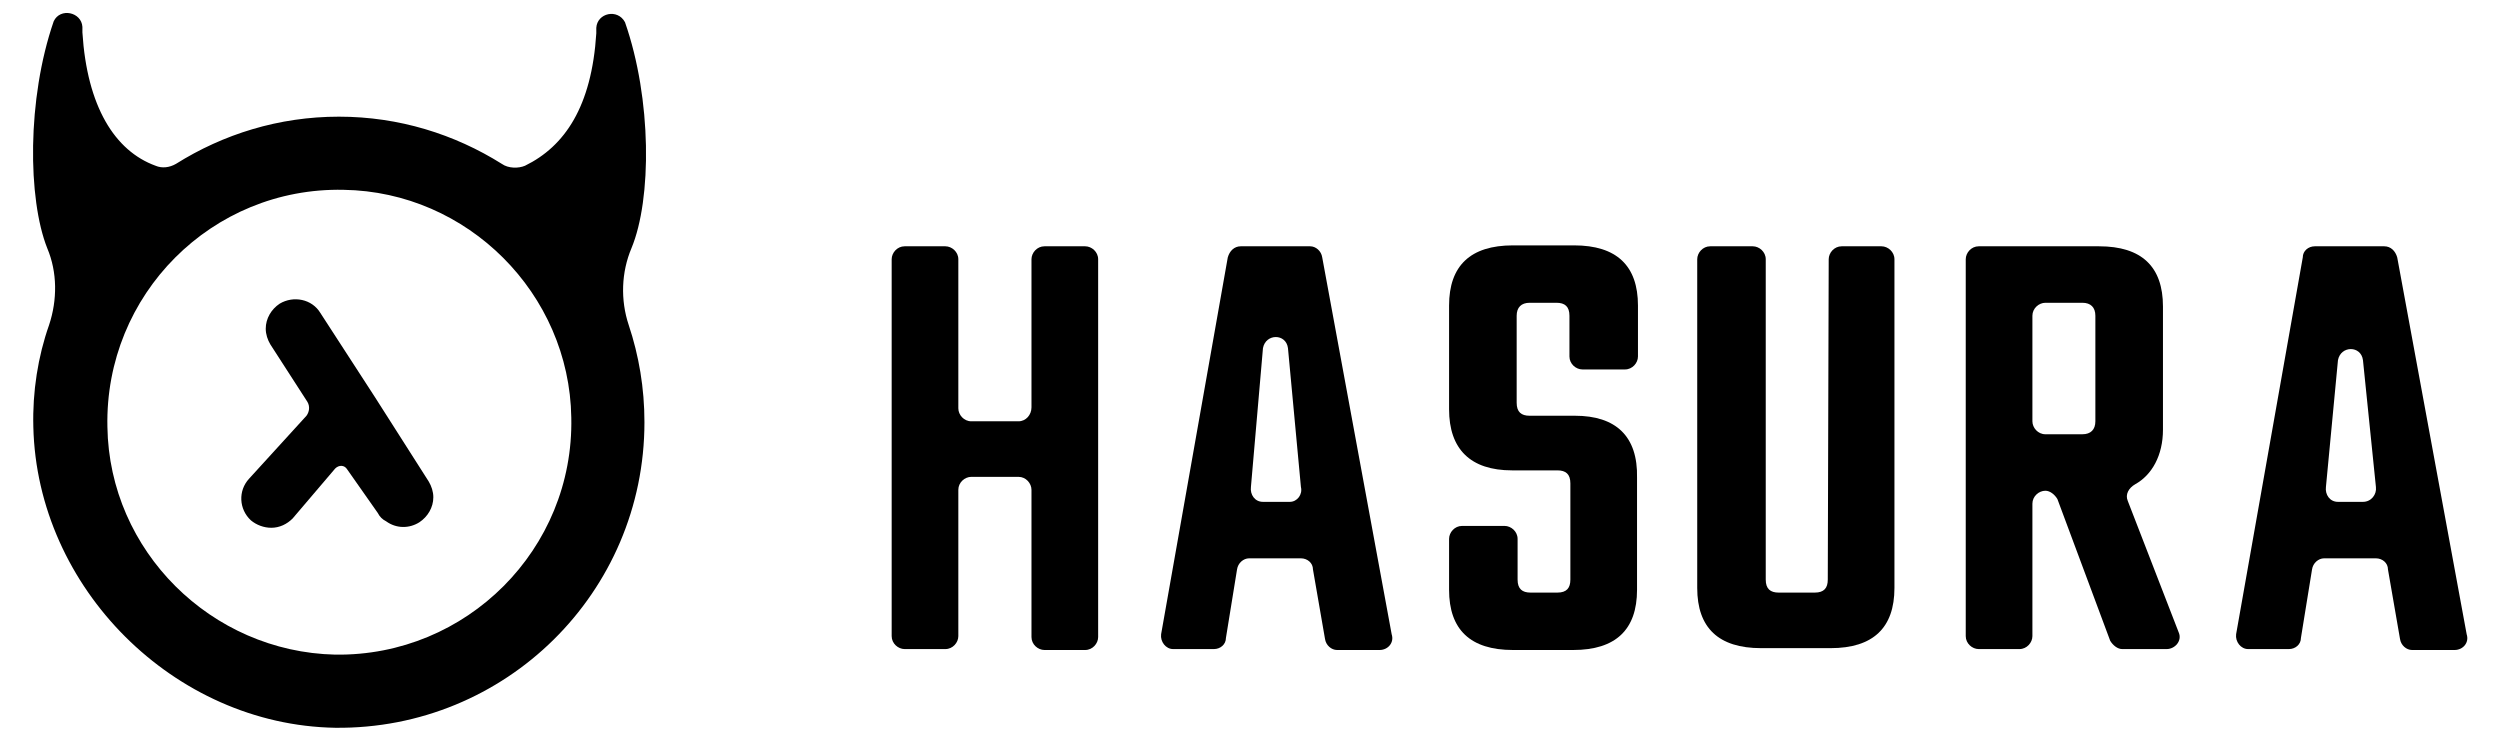
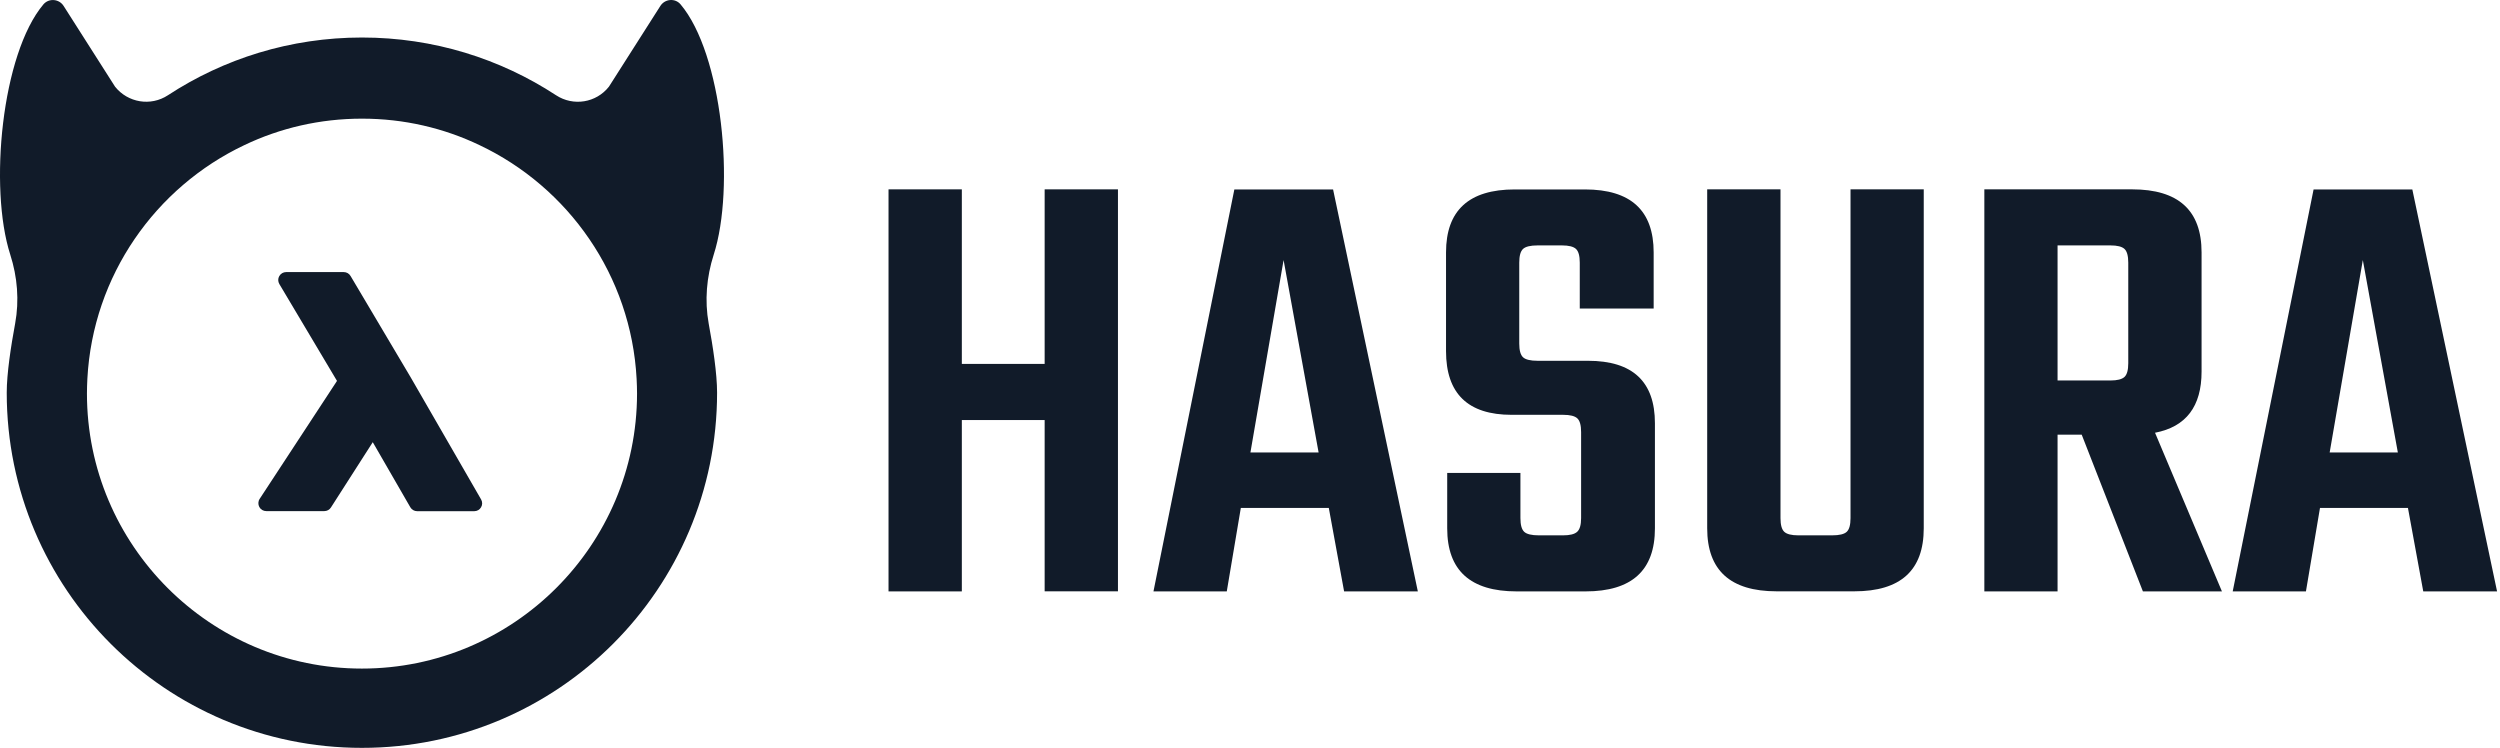
- <svg xmlns="http://www.w3.org/2000/svg" version="1.1" id="Layer_1" x="0px" y="0px" viewBox="0 0 270 80" style="enable-background:new 0 0 270 80;" xml:space="preserve">
-   <style type="text/css">
- 	.st0{fill:#000000;}
- </style>
-   <g id="Layer_2_1_">
- </g>
-   <g id="Layer_1_5_">
-     <g>
-       <g>
-         <path class="st0" d="M110,45.5h-5.1c-0.8,0-1.4-0.7-1.4-1.4V28c0-0.8-0.7-1.4-1.4-1.4h-4.4c-0.8,0-1.4,0.7-1.4,1.4v40.7     c0,0.8,0.7,1.4,1.4,1.4h4.4c0.8,0,1.4-0.7,1.4-1.4V52.9c0-0.8,0.7-1.4,1.4-1.4h5.1c0.8,0,1.4,0.7,1.4,1.4v15.9     c0,0.8,0.7,1.4,1.4,1.4h4.4c0.8,0,1.4-0.7,1.4-1.4V28c0-0.8-0.7-1.4-1.4-1.4h-4.4c-0.8,0-1.4,0.7-1.4,1.4v16     C111.4,44.8,110.8,45.5,110,45.5z" />
-         <path class="st0" d="M132.6,27.8l-7.2,40.7c-0.1,0.8,0.5,1.6,1.3,1.6h4.4c0.7,0,1.3-0.5,1.3-1.2l1.2-7.4c0.1-0.7,0.7-1.2,1.3-1.2     h5.6c0.7,0,1.3,0.5,1.3,1.2l1.3,7.5c0.1,0.7,0.7,1.2,1.3,1.2h4.6c0.9,0,1.6-0.8,1.3-1.7l-7.5-40.7c-0.1-0.7-0.7-1.2-1.3-1.2h-7.5     C133.3,26.6,132.8,27.1,132.6,27.8z M139.3,54.2h-2.9c-0.9,0-1.4-0.8-1.3-1.6l1.3-15c0.3-1.6,2.5-1.6,2.7,0l1.4,15     C140.7,53.4,140.1,54.2,139.3,54.2z" />
-         <path class="st0" d="M170.1,44.9h-4.9c-0.9,0-1.4-0.4-1.4-1.4v-9.4c0-0.9,0.5-1.4,1.4-1.4h2.9c0.9,0,1.4,0.4,1.4,1.4v4.4     c0,0.8,0.7,1.4,1.4,1.4h4.6c0.8,0,1.4-0.7,1.4-1.4v-5.5c0-4.3-2.3-6.5-6.9-6.5h-6.6c-4.6,0-6.9,2.2-6.9,6.5v11.2     c0,4.3,2.3,6.6,6.8,6.6h4.9c0.9,0,1.4,0.4,1.4,1.4v10.4c0,0.9-0.4,1.4-1.4,1.4h-2.9c-0.9,0-1.4-0.4-1.4-1.4v-4.4     c0-0.8-0.7-1.4-1.4-1.4h-4.6c-0.8,0-1.4,0.7-1.4,1.4v5.5c0,4.3,2.3,6.5,6.9,6.5h6.5c4.6,0,6.9-2.2,6.9-6.5V51.6     C176.9,47.1,174.5,44.9,170.1,44.9z" />
-         <path class="st0" d="M197.4,62.6c0,0.9-0.4,1.4-1.4,1.4h-3.9c-0.9,0-1.4-0.4-1.4-1.4V28c0-0.8-0.7-1.4-1.4-1.4h-4.6     c-0.8,0-1.4,0.7-1.4,1.4v35.5c0,4.3,2.3,6.5,6.9,6.5h7.5c4.6,0,6.9-2.2,6.9-6.5V28c0-0.8-0.7-1.4-1.4-1.4h-4.3     c-0.8,0-1.4,0.7-1.4,1.4L197.4,62.6L197.4,62.6z" />
-         <path class="st0" d="M233.6,46.4V33.1c0-4.3-2.3-6.5-6.9-6.5h-13c-0.8,0-1.4,0.7-1.4,1.4v40.7c0,0.8,0.7,1.4,1.4,1.4h4.4     c0.8,0,1.4-0.7,1.4-1.4V54.4c0-0.8,0.7-1.4,1.4-1.4l0,0c0.5,0,1,0.4,1.3,0.9l5.7,15.3c0.3,0.5,0.8,0.9,1.3,0.9h4.8     c0.9,0,1.7-0.9,1.3-1.8l-5.5-14.2c-0.3-0.7,0.1-1.4,0.8-1.8C232.4,51.3,233.6,49.2,233.6,46.4z M226.3,34.1v11.4     c0,0.9-0.5,1.4-1.4,1.4h-4c-0.8,0-1.4-0.7-1.4-1.4V34.1c0-0.8,0.7-1.4,1.4-1.4h4C225.8,32.7,226.3,33.2,226.3,34.1z" />
-         <path class="st0" d="M257.5,26.6H250c-0.7,0-1.3,0.5-1.3,1.2l-7.2,40.7c-0.1,0.8,0.5,1.6,1.3,1.6h4.4c0.7,0,1.3-0.5,1.3-1.2     l1.2-7.4c0.1-0.7,0.7-1.2,1.3-1.2h5.6c0.7,0,1.3,0.5,1.3,1.2l1.3,7.5c0.1,0.7,0.7,1.2,1.3,1.2h4.6c0.9,0,1.6-0.8,1.3-1.7     l-7.5-40.7C258.7,27.1,258.2,26.6,257.5,26.6z M255.2,54.2h-2.7c-0.9,0-1.4-0.8-1.3-1.6l1.3-13.7c0.3-1.6,2.5-1.6,2.7,0l1.4,13.7     C256.7,53.4,256.1,54.2,255.2,54.2z" />
-       </g>
-       <g>
-         <path class="st0" d="M68.2,26.8c2.2-5.3,2.2-16.1-0.7-24.4l0,0c-0.8-1.5-3-1-3.1,0.6v0.6c-0.5,7.9-3.4,12.2-7.7,14.3     c-0.7,0.3-1.8,0.3-2.5-0.2c-5.1-3.2-11.1-5.1-17.6-5.1S24.1,14.5,19,17.7c-0.7,0.4-1.5,0.5-2.2,0.2c-4.4-1.6-7.4-6.4-7.9-14.4     V2.9C8.8,1.3,6.5,0.8,5.8,2.3C2.9,10.7,3,21.5,5.1,26.8c1.1,2.6,1.1,5.6,0.2,8.3c-1.2,3.4-1.8,7.2-1.7,11     C4,63.5,18.8,78.3,36.2,78.6c18.4,0.2,33.4-14.6,33.4-33c0-3.7-0.6-7.2-1.7-10.5C67,32.4,67.1,29.4,68.2,26.8z M36.2,70.7     c-13.4-0.3-24.4-11.2-24.6-24.6c-0.3-14.3,11.3-25.9,25.5-25.6c13.4,0.2,24.4,11.2,24.6,24.6C62,59.3,50.4,70.9,36.2,70.7z" />
-         <path class="st0" d="M40.5,42.9l-5.9-9.1c-0.9-1.5-2.9-1.9-4.4-1c-0.9,0.6-1.5,1.6-1.5,2.7c0,0.6,0.2,1.2,0.5,1.7l4,6.2     c0.3,0.5,0.2,1.1-0.1,1.5l-6.2,6.8c-1.2,1.3-1.1,3.3,0.2,4.5c0.6,0.5,1.4,0.8,2.2,0.8c0.9,0,1.7-0.4,2.3-1l4.6-5.4     c0.4-0.4,1-0.4,1.3,0.1l3.3,4.7c0.2,0.4,0.5,0.7,0.9,0.9c1.1,0.8,2.5,0.8,3.6,0.1l0,0c0.9-0.6,1.5-1.6,1.5-2.7     c0-0.6-0.2-1.2-0.5-1.7L40.5,42.9z" />
-       </g>
-     </g>
-   </g>
+ <svg xmlns="http://www.w3.org/2000/svg" width="468" height="140" viewBox="0 0 468 140" fill="none">
+   <path d="M133.607 47.673C137.641 35.115 135.215 10.064 127.4 0.816C126.376 -0.398 124.469 -0.224 123.618 1.115L113.992 16.225C111.613 19.25 107.327 19.943 104.097 17.832C93.651 10.994 81.173 7.023 67.765 7.023C54.357 7.023 41.879 10.994 31.433 17.832C28.219 19.943 23.933 19.234 21.538 16.225L11.912 1.115C11.061 -0.224 9.155 -0.382 8.13 0.816C0.316 10.08 -2.111 35.131 1.923 47.673C3.262 51.848 3.624 56.259 2.837 60.545C2.049 64.799 1.261 69.935 1.261 73.512C1.261 110.238 31.039 140 67.749 140C104.475 140 134.238 110.222 134.238 73.512C134.238 69.935 133.45 64.799 132.662 60.545C131.89 56.259 132.268 51.848 133.607 47.673ZM67.749 125.158C39.358 125.158 16.276 102.061 16.276 73.669C16.276 72.74 16.308 71.826 16.355 70.912C17.379 51.564 29.133 35.037 45.755 27.159C52.419 23.976 59.887 22.212 67.765 22.212C75.643 22.212 83.095 23.976 89.776 27.175C106.398 35.052 118.151 51.596 119.175 70.928C119.223 71.842 119.254 72.771 119.254 73.685C119.238 102.061 96.141 125.158 67.749 125.158Z" fill="#111B29" />
+   <path d="M90.059 93.49L76.903 70.676L65.622 51.659C65.355 51.202 64.866 50.934 64.346 50.934H53.569C53.034 50.934 52.545 51.218 52.277 51.69C52.01 52.147 52.025 52.714 52.293 53.171L63.086 71.306L48.606 93.395C48.307 93.852 48.291 94.435 48.543 94.908C48.795 95.38 49.3 95.68 49.851 95.68H60.707C61.211 95.68 61.684 95.428 61.951 95.002L69.782 82.776L76.809 94.955C77.077 95.412 77.565 95.695 78.085 95.695H88.783C89.319 95.695 89.807 95.412 90.059 94.955C90.327 94.514 90.327 93.947 90.059 93.49Z" fill="#111B29" />
+   <path d="M195.558 35.446H209.281V110.695H195.558V78.632H180.055V110.71H166.332V35.446H180.055V68.123H195.558V35.446Z" fill="#111B29" />
+   <path d="M251.616 110.71L248.749 95.081H232.284L229.653 110.71H215.93L231.071 35.462H249.552L265.418 110.71H251.616ZM234.08 84.698H246.842L240.288 48.681L234.08 84.698Z" fill="#111B29" />
+   <path d="M295.984 96.987V80.885C295.984 79.609 295.748 78.758 295.275 78.317C294.802 77.876 293.92 77.655 292.644 77.655H282.986C274.793 77.655 270.696 73.685 270.696 65.728V47.263C270.696 39.385 274.982 35.462 283.569 35.462H296.693C305.28 35.462 309.565 39.401 309.565 47.263V57.756H295.732V49.169C295.732 47.893 295.495 47.042 295.023 46.601C294.55 46.16 293.668 45.94 292.392 45.94H287.854C286.499 45.94 285.585 46.16 285.113 46.601C284.64 47.042 284.404 47.893 284.404 49.169V64.31C284.404 65.587 284.64 66.437 285.113 66.879C285.585 67.32 286.499 67.54 287.854 67.54H297.276C305.626 67.54 309.802 71.432 309.802 79.231V98.91C309.802 106.787 305.469 110.71 296.803 110.71H283.915C275.25 110.71 270.917 106.772 270.917 98.91V88.527H284.624V96.987C284.624 98.264 284.861 99.114 285.333 99.555C285.806 99.997 286.72 100.217 288.075 100.217H292.612C293.888 100.217 294.755 99.997 295.243 99.555C295.732 99.114 295.984 98.264 295.984 96.987Z" fill="#111B29" />
+   <path d="M346.417 35.446H360.125V98.894C360.125 106.772 355.792 110.695 347.126 110.695H332.584C323.918 110.695 319.586 106.756 319.586 98.894V35.446H333.309V96.987C333.309 98.264 333.545 99.114 334.018 99.556C334.49 99.997 335.373 100.217 336.649 100.217H342.967C344.322 100.217 345.236 99.997 345.708 99.556C346.181 99.114 346.417 98.264 346.417 96.987V35.446Z" fill="#111B29" />
+   <path d="M385.176 81.374V110.71H371.469V35.446H399.135C407.801 35.446 412.134 39.385 412.134 47.247V69.557C412.134 76.08 409.235 79.893 403.421 81.011L415.947 110.71H401.152L389.698 81.374H385.176ZM385.176 45.94V71.227H395.07C396.347 71.227 397.213 71.007 397.702 70.565C398.174 70.124 398.411 69.273 398.411 67.997V49.169C398.411 47.893 398.174 47.042 397.702 46.601C397.229 46.16 396.347 45.94 395.07 45.94H385.176Z" fill="#111B29" />
+   <path d="M453.634 110.71L450.766 95.081H434.302L431.671 110.71H417.963L433.104 35.462H451.586L467.451 110.71H453.634ZM436.114 84.698H448.876L442.321 48.681L436.114 84.698Z" fill="#111B29" />
</svg>
